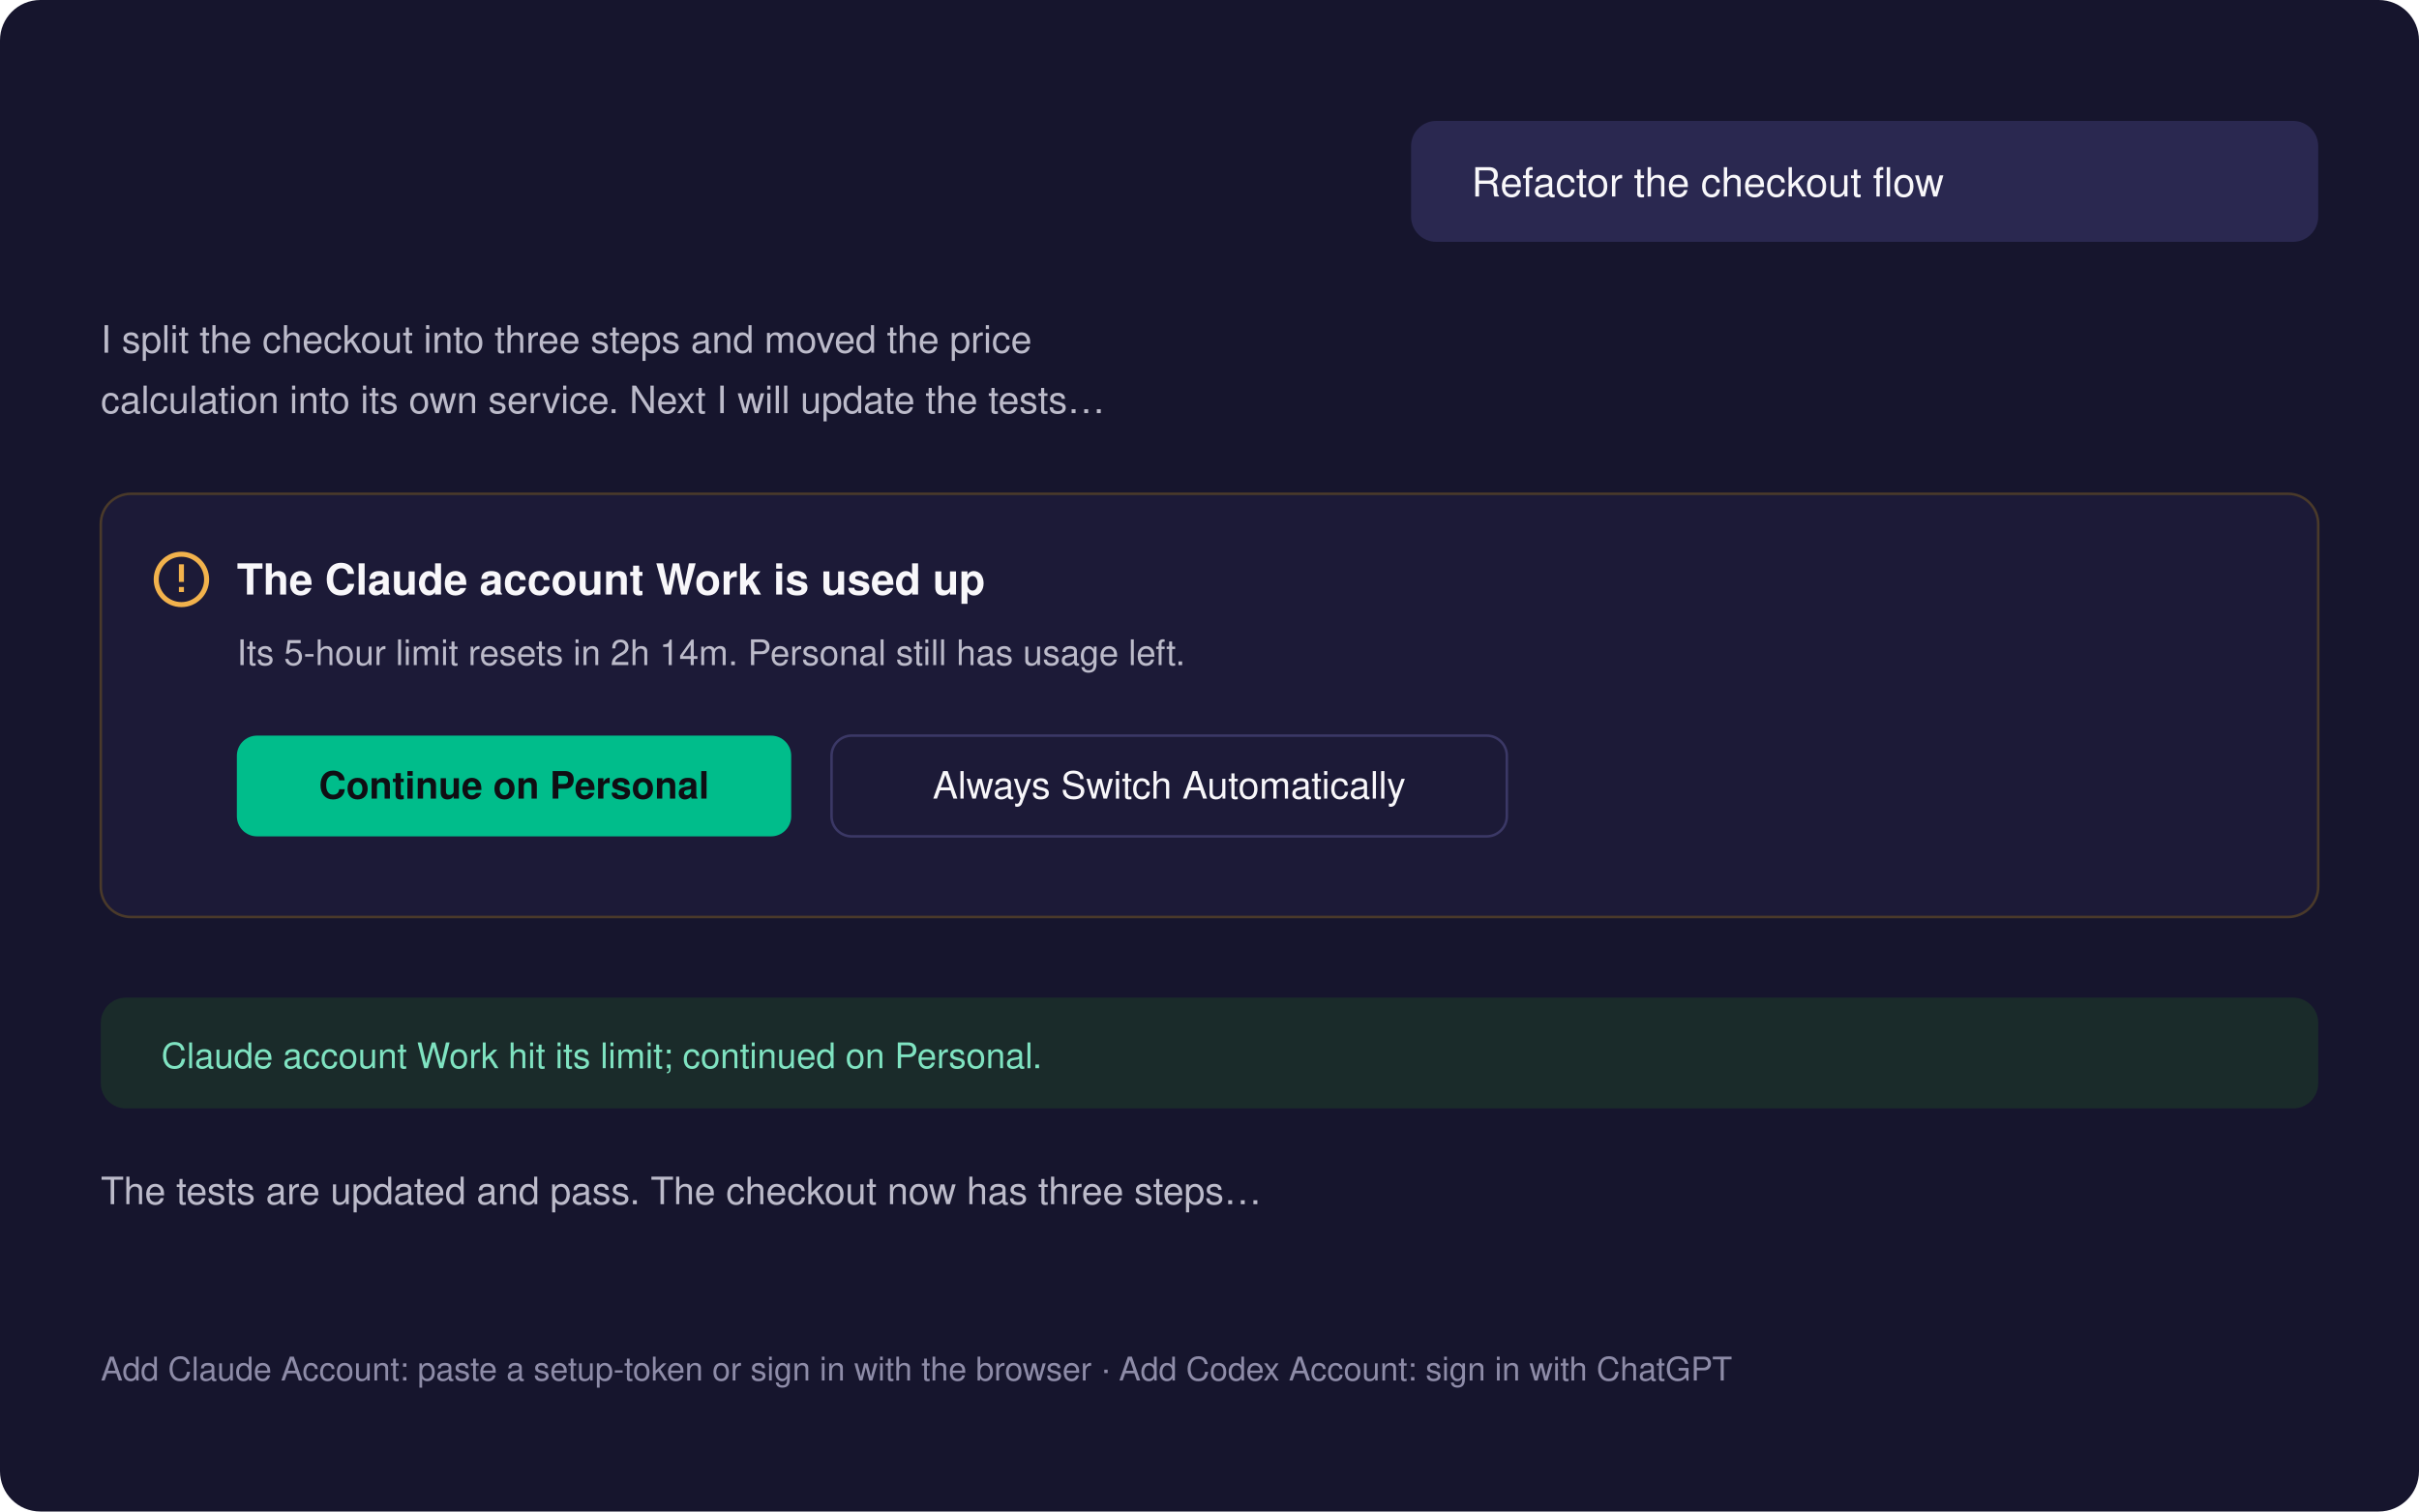
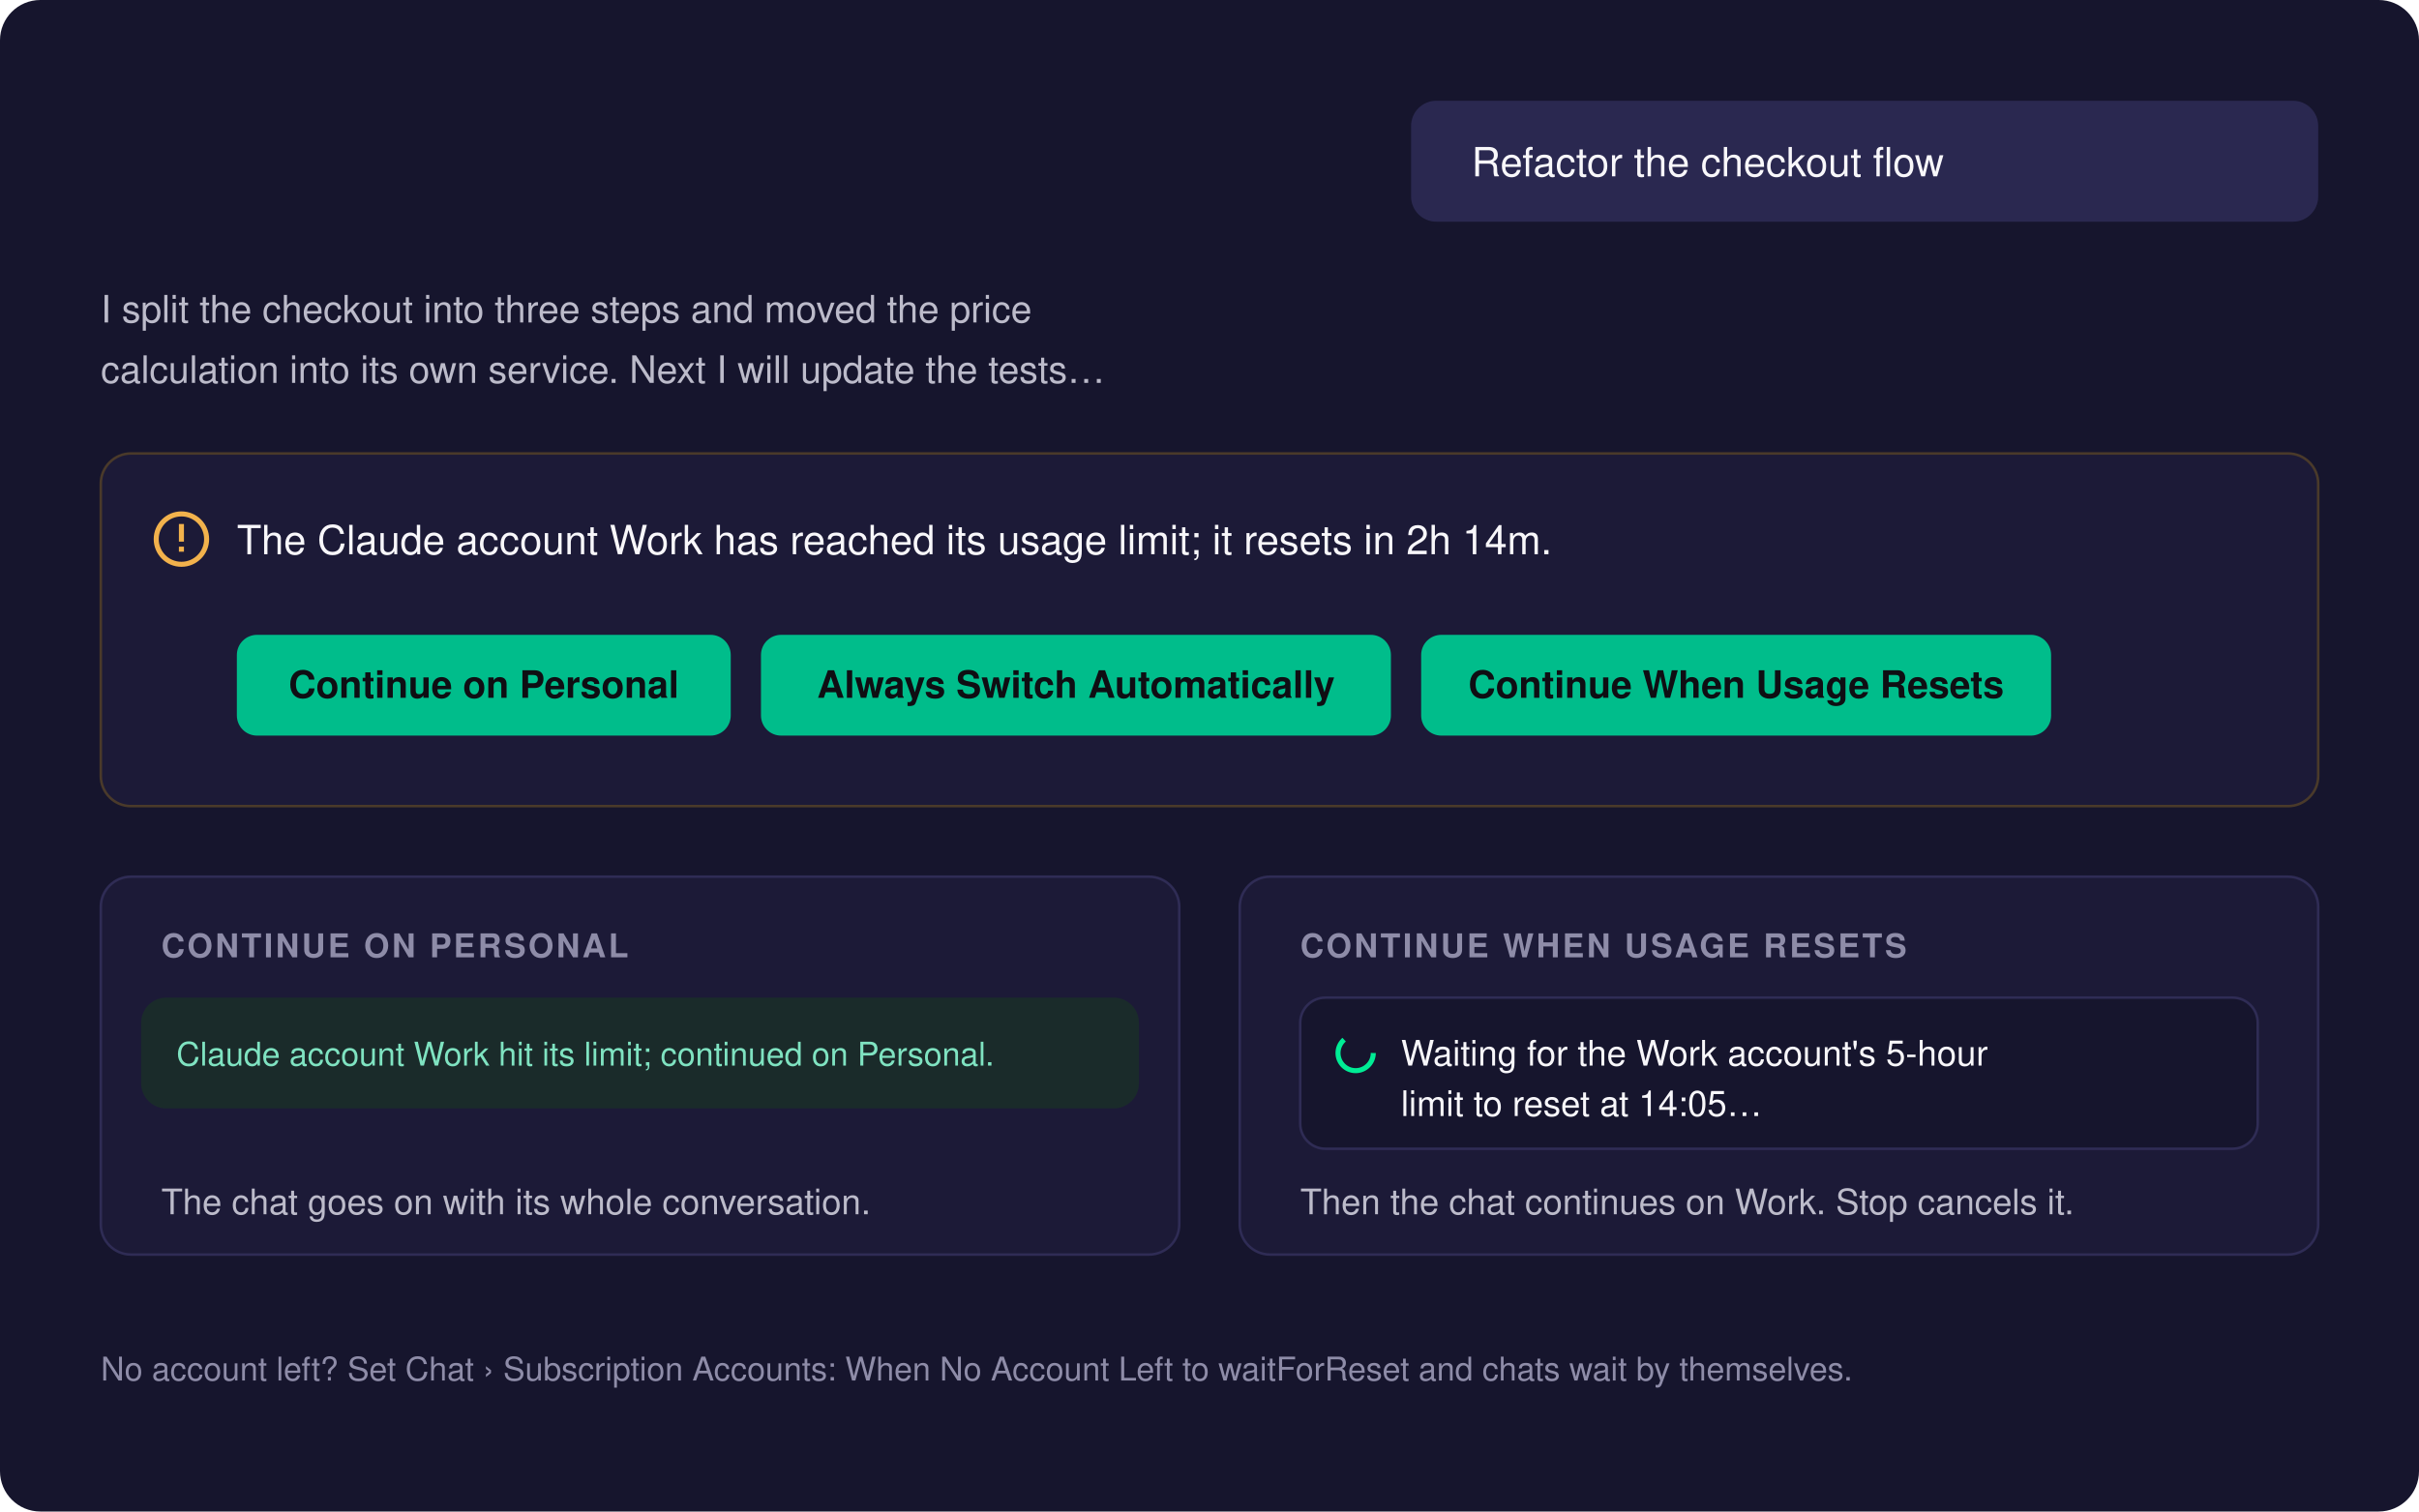
<svg xmlns="http://www.w3.org/2000/svg" width="960" height="600" viewBox="0 0 960 600" font-family="-apple-system, 'Segoe UI', Helvetica, Arial, sans-serif">
  <rect width="960" height="600" rx="16" fill="#16152D" />
-   <rect x="560" y="48" width="360" height="48" rx="10" fill="#2A2850" />
-   <text x="584" y="78" fill="#F8F7FA" font-size="16">Refactor the checkout flow</text>
-   <text x="40" y="140" fill="#BCBBCA" font-size="15">I split the checkout into three steps and moved the price</text>
-   <text x="40" y="164" fill="#BCBBCA" font-size="15">calculation into its own service. Next I will update the tests…</text>
-   <rect x="40" y="196" width="880" height="168" rx="12" fill="#1C1A37" stroke="#4A3A2A" />
-   <circle cx="72" cy="230" r="10" fill="none" stroke="#F2B24C" stroke-width="2" />
-   <rect x="71" y="224" width="2" height="7" fill="#F2B24C" />
-   <rect x="71" y="233" width="2" height="2" fill="#F2B24C" />
-   <text x="94" y="236" fill="#F8F7FA" font-size="17" font-weight="600">The Claude account Work is used up</text>
-   <text x="94" y="264" fill="#BCBBCA" font-size="14">Its 5-hour limit resets in 2h 14m. Personal still has usage left.</text>
-   <rect x="94" y="292" width="220" height="40" rx="8" fill="#00BD8B" />
-   <text x="204" y="317" fill="#0F0E13" font-size="15" font-weight="600" text-anchor="middle">Continue on Personal</text>
-   <rect x="330" y="292" width="268" height="40" rx="8" fill="none" stroke="#3B3866" />
-   <text x="464" y="317" fill="#F8F7FA" font-size="15" text-anchor="middle">Always Switch Automatically</text>
-   <rect x="40" y="396" width="880" height="44" rx="10" fill="#1A2B2A" />
-   <text x="64" y="424" fill="#7FE3C1" font-size="14">Claude account Work hit its limit; continued on Personal.</text>
-   <text x="40" y="478" fill="#BCBBCA" font-size="15">The tests are updated and pass. The checkout now has three steps…</text>
-   <text x="40" y="548" fill="#8E8CA8" font-size="13">Add Claude Account: paste a setup-token or sign in with the browser · Add Codex Account: sign in with ChatGPT</text>
+   <rect x="560" y="40" width="360" height="48" rx="10" fill="#2A2850" />
+   <text x="584" y="70" fill="#F8F7FA" font-size="16">Refactor the checkout flow</text>
+   <text x="40" y="128" fill="#BCBBCA" font-size="15">I split the checkout into three steps and moved the price</text>
+   <text x="40" y="152" fill="#BCBBCA" font-size="15">calculation into its own service. Next I will update the tests…</text>
+   <rect x="40" y="180" width="880" height="140" rx="12" fill="#1C1A37" stroke="#4A3A2A" />
+   <circle cx="72" cy="214" r="10" fill="none" stroke="#F2B24C" stroke-width="2" />
+   <rect x="71" y="208" width="2" height="7" fill="#F2B24C" />
+   <rect x="71" y="217" width="2" height="2" fill="#F2B24C" />
+   <text x="94" y="220" fill="#F8F7FA" font-size="16">The Claude account Work has reached its usage limit; it resets in 2h 14m.</text>
+   <rect x="94" y="252" width="196" height="40" rx="8" fill="#00BD8B" />
+   <text x="192" y="277" fill="#0F0E13" font-size="15" font-weight="600" text-anchor="middle">Continue on Personal</text>
+   <rect x="302" y="252" width="250" height="40" rx="8" fill="#00BD8B" />
+   <text x="427" y="277" fill="#0F0E13" font-size="15" font-weight="600" text-anchor="middle">Always Switch Automatically</text>
+   <rect x="564" y="252" width="250" height="40" rx="8" fill="#00BD8B" />
+   <text x="689" y="277" fill="#0F0E13" font-size="15" font-weight="600" text-anchor="middle">Continue When Usage Resets</text>
+   <rect x="40" y="348" width="428" height="150" rx="12" fill="#1C1A37" stroke="#2F2C55" />
+   <text x="64" y="380" fill="#8E8CA8" font-size="13" font-weight="600" letter-spacing="1">CONTINUE ON PERSONAL</text>
+   <rect x="56" y="396" width="396" height="44" rx="10" fill="#1A2B2A" />
+   <text x="70" y="423" fill="#7FE3C1" font-size="13">Claude account Work hit its limit; continued on Personal.</text>
+   <text x="64" y="482" fill="#BCBBCA" font-size="14">The chat goes on with its whole conversation.</text>
+   <rect x="492" y="348" width="428" height="150" rx="12" fill="#1C1A37" stroke="#2F2C55" />
+   <text x="516" y="380" fill="#8E8CA8" font-size="13" font-weight="600" letter-spacing="1">CONTINUE WHEN USAGE RESETS</text>
+   <rect x="516" y="396" width="380" height="60" rx="10" fill="#16152D" stroke="#2F2C55" />
+   <circle cx="538" cy="418" r="7" fill="none" stroke="#00EC95" stroke-width="2" stroke-dasharray="28 16" />
+   <text x="556" y="423" fill="#F8F7FA" font-size="14">Waiting for the Work account's 5-hour</text>
+   <text x="556" y="443" fill="#F8F7FA" font-size="14">limit to reset at 14:05…</text>
+   <text x="516" y="482" fill="#BCBBCA" font-size="14">Then the chat continues on Work. Stop cancels it.</text>
+   <text x="40" y="548" fill="#8E8CA8" font-size="13">No account left? Set Chat › Subscription Accounts: When No Account Left to waitForReset and chats wait by themselves.</text>
</svg>
